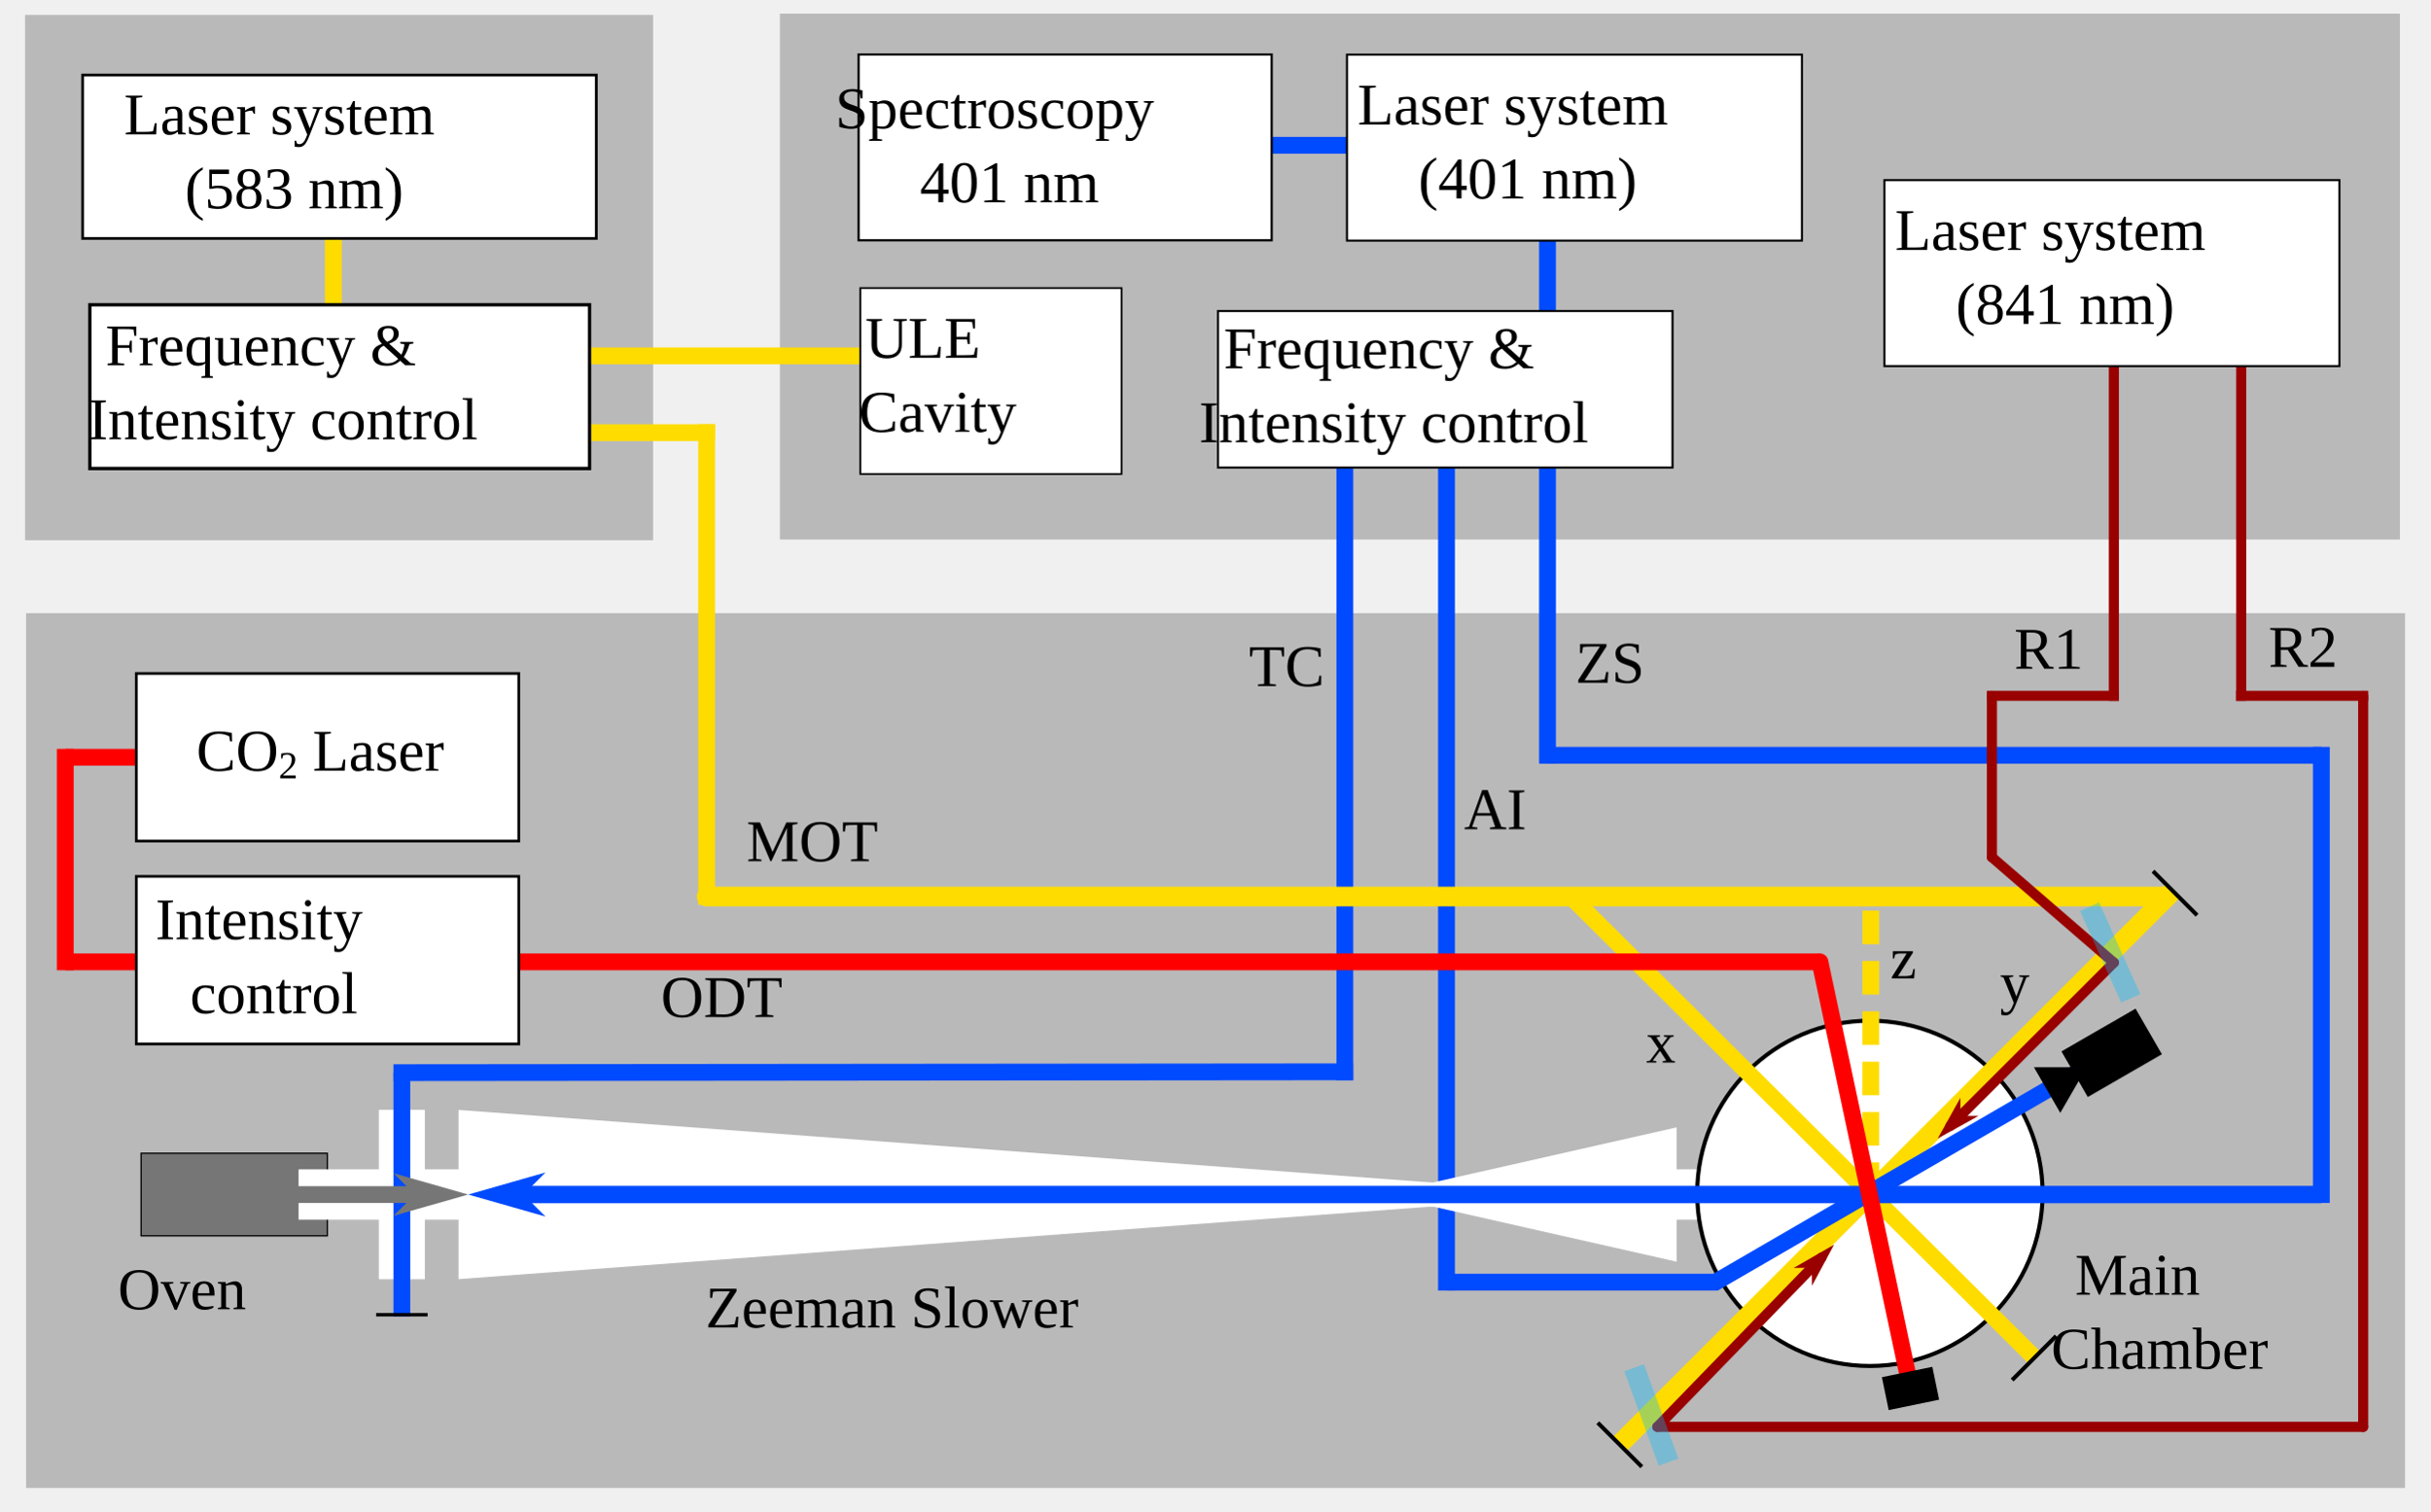
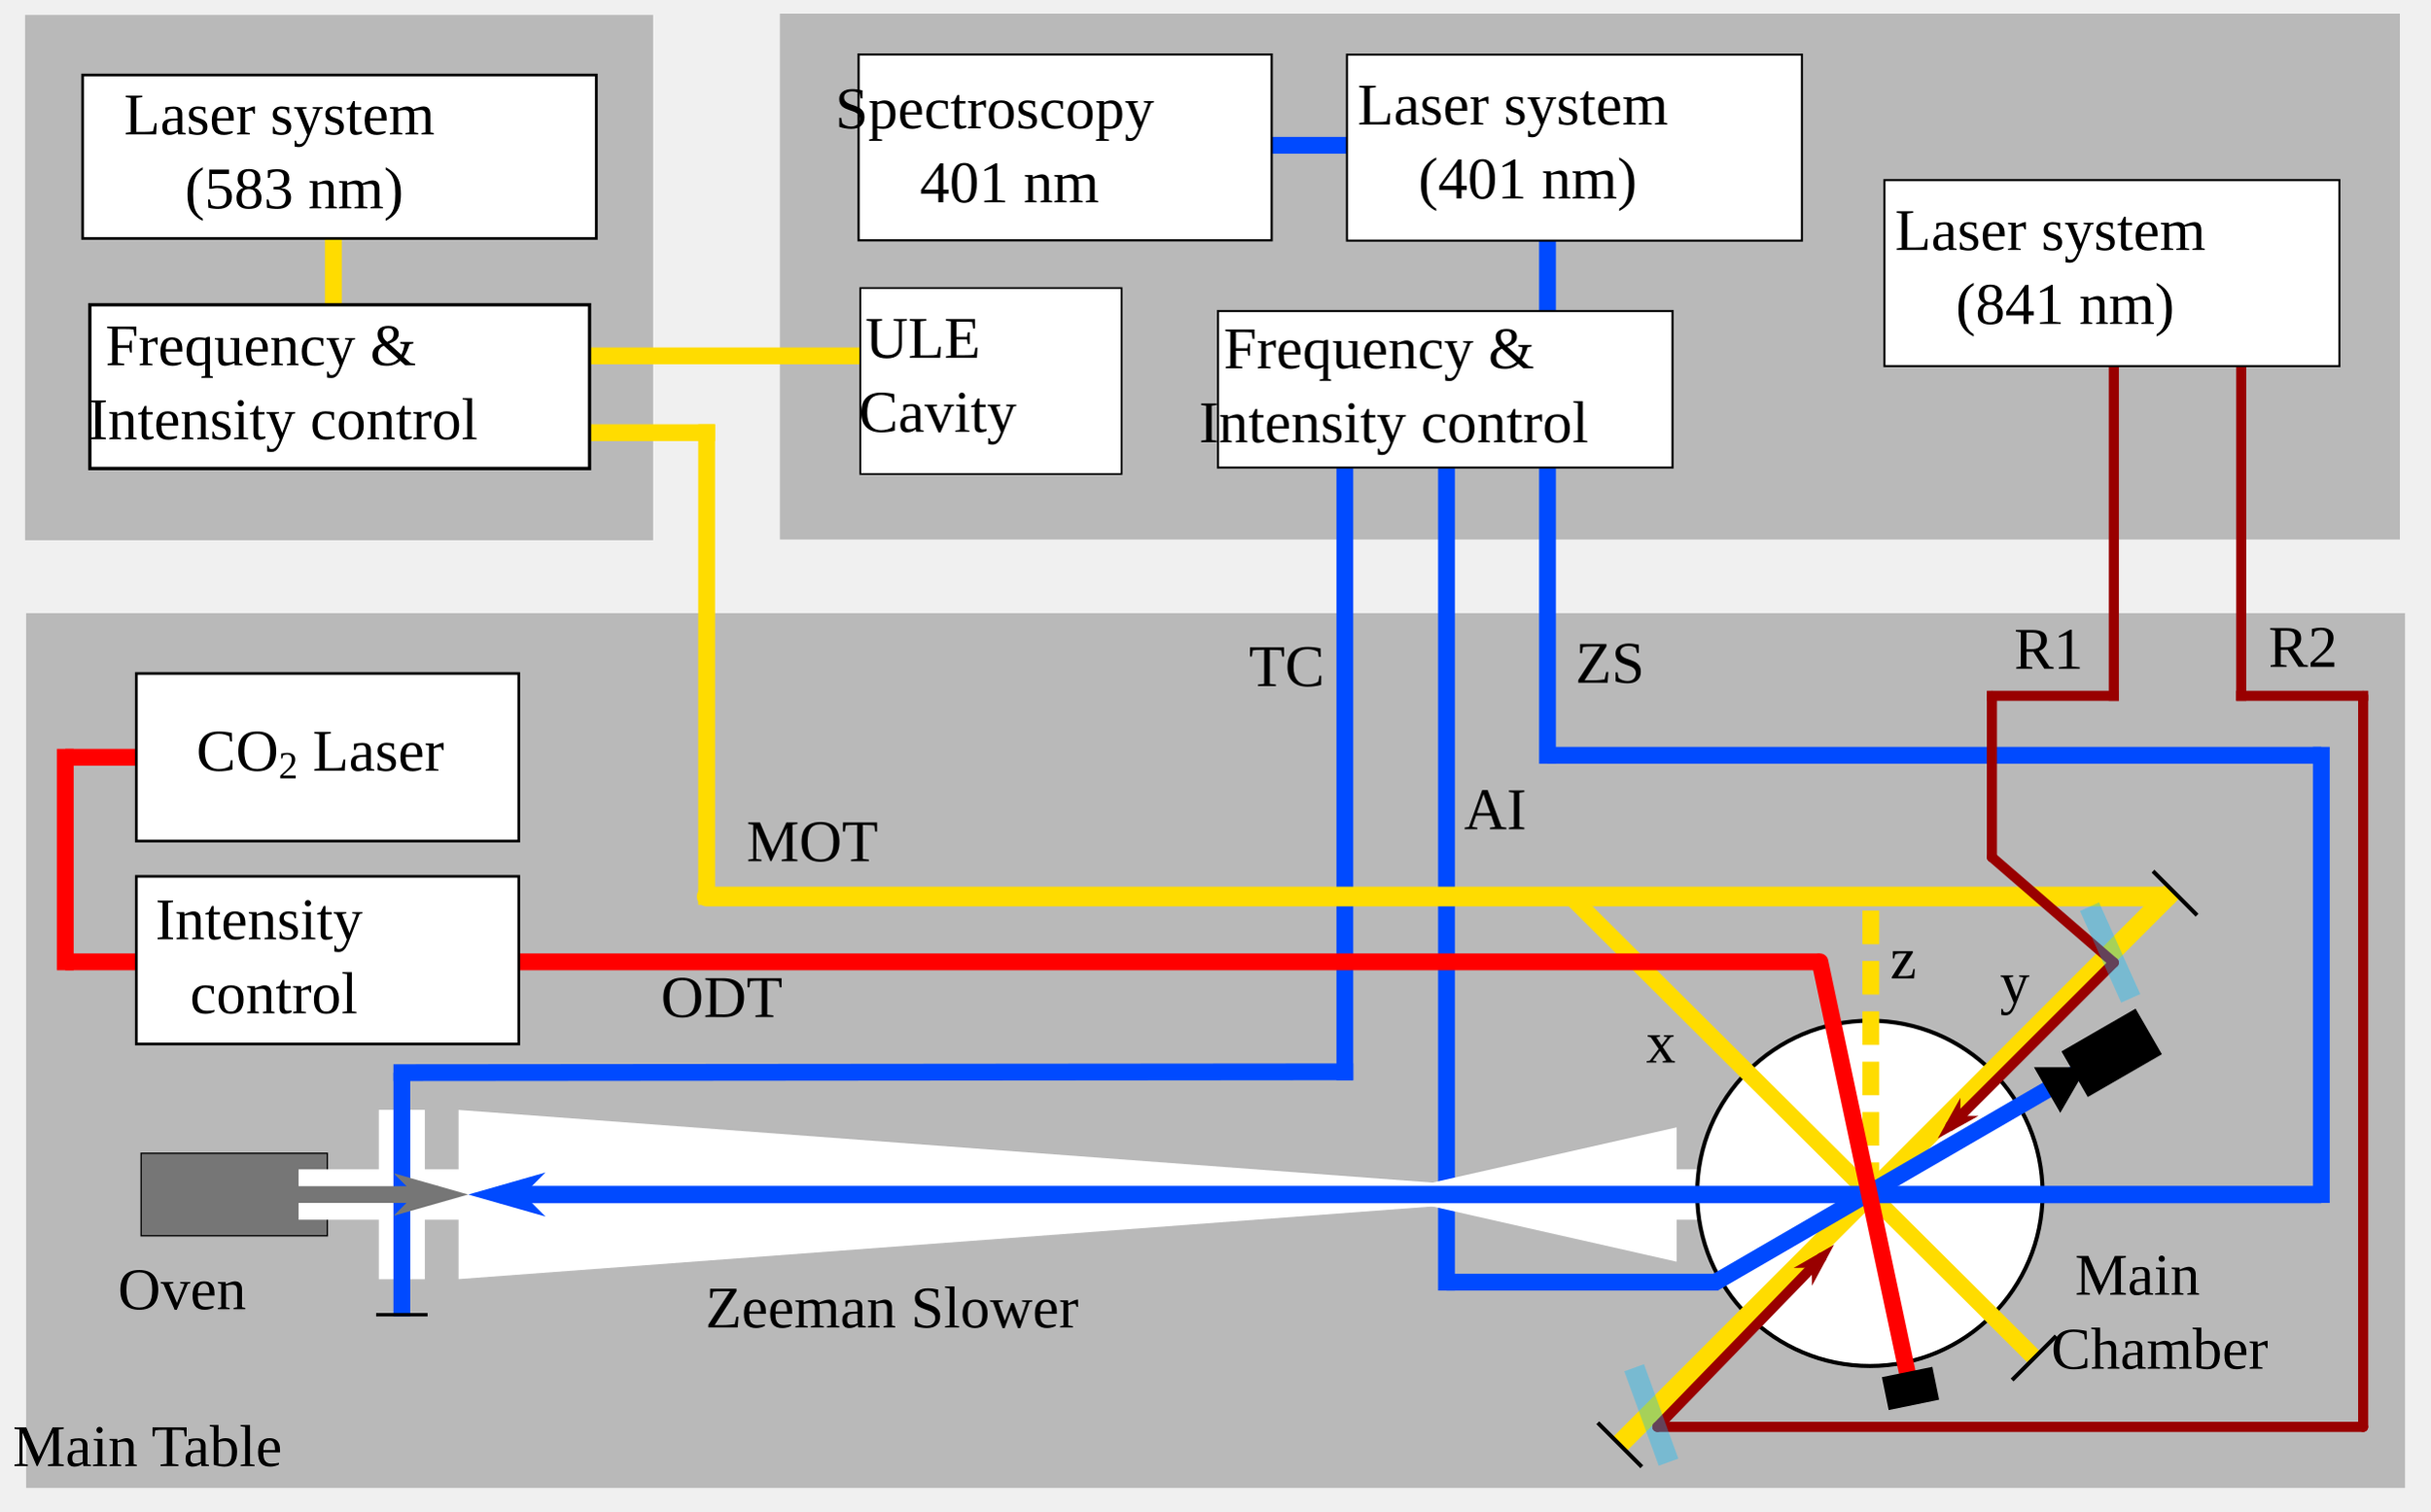
<svg xmlns="http://www.w3.org/2000/svg" version="1.1" id="svg2" viewBox="0 0 564.482 351.25" height="281pt" width="451.586pt">
  <defs id="defs4">
    <marker orient="auto" refY="0" refX="0" id="marker2051" style="overflow:visible">
      <path id="path2049" d="M 0,0 5,-5 -12.5,0 5,5 0,0 Z" style="fill:#990000;fill-opacity:1;fill-rule:evenodd;stroke:#990000;stroke-width:1pt;stroke-opacity:1" transform="matrix(-0.2,0,0,-0.2,-1.2,0)" />
    </marker>
    <marker orient="auto" refY="0" refX="0" id="Arrow1Send" style="overflow:visible">
      <path id="path4999" d="M 0,0 5,-5 -12.5,0 5,5 0,0 Z" style="fill:#767676;fill-opacity:1;fill-rule:evenodd;stroke:#767676;stroke-width:1pt;stroke-opacity:1" transform="matrix(-0.2,0,0,-0.2,-1.2,0)" />
    </marker>
    <marker style="overflow:visible" id="Arrow1Sstart" refX="0" refY="0" orient="auto">
      <path transform="matrix(0.2,0,0,0.2,1.2,0)" style="fill:#004aff;fill-opacity:1;fill-rule:evenodd;stroke:#004aff;stroke-width:1pt;stroke-opacity:1" d="M 0,0 5,-5 -12.5,0 5,5 0,0 Z" id="path4996" />
    </marker>
    <marker orient="auto" refY="0" refX="0" id="marker2051-5" style="overflow:visible">
      <path id="path2049-0" d="M 0,0 5,-5 -12.5,0 5,5 Z" style="fill:#990000;fill-opacity:1;fill-rule:evenodd;stroke:#990000;stroke-width:1pt;stroke-opacity:1" transform="matrix(-0.2,0,0,-0.2,-1.2,0)" />
    </marker>
  </defs>
  <g id="layer3">
    <rect style="opacity:1;fill:#b9b9b9;fill-opacity:1;fill-rule:nonzero;stroke:none;stroke-width:5.285;stroke-miterlimit:4;stroke-dasharray:none;stroke-dashoffset:0;stroke-opacity:1" id="rect4136" width="552.618" height="203.271" x="6.062" y="142.479" />
    <rect style="opacity:1;fill:#b9b9b9;fill-opacity:1;fill-rule:nonzero;stroke:none;stroke-width:4.55;stroke-miterlimit:4;stroke-dasharray:none;stroke-dashoffset:0;stroke-opacity:1" id="rect4138" width="376.323" height="122.19" x="181.164" y="3.172" />
    <rect style="opacity:1;fill:#b9b9b9;fill-opacity:1;fill-rule:nonzero;stroke:none;stroke-width:4.813;stroke-miterlimit:4;stroke-dasharray:none;stroke-dashoffset:0;stroke-opacity:1" id="rect4140" width="122.069" height="145.892" x="3.464" y="-151.711" transform="rotate(90)" />
    <rect y="271.72" x="376.645" height="11.703" width="46.537" id="rect4355-9" style="opacity:1;fill:#ffffff;fill-opacity:1;fill-rule:nonzero;stroke:none;stroke-width:0.318;stroke-miterlimit:4;stroke-dasharray:none;stroke-dashoffset:0;stroke-opacity:1" />
    <path id="path4948-7-9" d="m 336.013,793.109 -4e-5,205.934" style="fill:none;fill-rule:evenodd;stroke:#004aff;stroke-width:3.901;stroke-linecap:square;stroke-linejoin:miter;stroke-miterlimit:4;stroke-dasharray:none;stroke-opacity:1" transform="translate(0,-701.1122)" />
    <path style="opacity:1;fill:#ffffff;fill-opacity:1;fill-rule:nonzero;stroke:none;stroke-width:0.594;stroke-miterlimit:4;stroke-dasharray:none;stroke-dashoffset:0;stroke-opacity:1;paint-order:normal" id="path4349-8" d="m 234.52,976.031 -32.77,18.92 -32.77,18.92 0,-37.839 0,-37.839 32.77,18.92 z" transform="matrix(-1.052543,0,0,-0.4124217,567.3329,680.1093)" />
    <path id="path4948-7-2" d="M 312.399,787.906 V 950.165" style="fill:none;fill-rule:evenodd;stroke:#004aff;stroke-width:3.901;stroke-linecap:square;stroke-linejoin:miter;stroke-miterlimit:4;stroke-dasharray:none;stroke-opacity:1" transform="translate(0,-701.1122)" />
    <circle style="opacity:1;fill:#ffffff;fill-opacity:1;fill-rule:nonzero;stroke:#000000;stroke-width:0.944;stroke-miterlimit:4;stroke-dasharray:none;stroke-dashoffset:0;stroke-opacity:1" id="path4347" cx="434.372" cy="978.406" r="40.117" transform="translate(0,-701.1122)" />
    <path style="fill:none;fill-rule:evenodd;stroke:#ffdc00;stroke-width:3.901;stroke-linecap:butt;stroke-linejoin:miter;stroke-miterlimit:4;stroke-dasharray:none;stroke-opacity:1" d="M 472.704,1016.7 364.894,909.435" id="path4894" transform="translate(0,-701.1122)" />
    <path id="path4902" d="M 377.702,334.139 503.202,208.558" style="fill:none;fill-rule:evenodd;stroke:#ffdc00;stroke-width:4.567;stroke-linecap:square;stroke-linejoin:miter;stroke-miterlimit:4;stroke-dasharray:none;stroke-opacity:1" />
    <path id="path4954" d="M 434.588,979.022 V 909.435" style="fill:none;fill-rule:evenodd;stroke:#ffdc00;stroke-width:3.901;stroke-linecap:butt;stroke-linejoin:miter;stroke-miterlimit:4;stroke-dasharray:7.802,3.901;stroke-opacity:1;stroke-dashoffset:0" transform="translate(0,-701.1122)" />
  </g>
  <g id="layer1" transform="translate(0,-701.1122)">
    <rect y="969.095" x="32.781" height="19.178" width="43.251" id="rect4353" style="opacity:1;fill:#767676;fill-opacity:1;fill-rule:nonzero;stroke:#000000;stroke-width:0.306;stroke-miterlimit:4;stroke-dasharray:none;stroke-dashoffset:0;stroke-opacity:1" />
    <path id="path4874" d="M 77.438,783.8 V 740.783" style="fill:none;fill-rule:evenodd;stroke:#ffdc00;stroke-width:3.901;stroke-linecap:butt;stroke-linejoin:miter;stroke-miterlimit:4;stroke-dasharray:none;stroke-opacity:1" />
    <rect y="959.008" x="87.995" height="39.353" width="10.696" id="rect4357" style="opacity:1;fill:#ffffff;fill-opacity:1;fill-rule:nonzero;stroke:none;stroke-width:0.28;stroke-miterlimit:4;stroke-dasharray:none;stroke-dashoffset:0;stroke-opacity:1" />
    <rect y="972.833" x="69.357" height="11.703" width="46.537" id="rect4355" style="opacity:1;fill:#ffffff;fill-opacity:1;fill-rule:nonzero;stroke:none;stroke-width:0.318;stroke-miterlimit:4;stroke-dasharray:none;stroke-dashoffset:0;stroke-opacity:1" />
    <path style="opacity:1;fill:#ffffff;fill-opacity:1;fill-rule:nonzero;stroke:none;stroke-width:0.594;stroke-miterlimit:4;stroke-dasharray:none;stroke-dashoffset:0;stroke-opacity:1" id="path4349" d="m 234.52,976.031 -32.77,18.92 -32.77,18.92 0,-37.839 0,-37.839 32.77,18.92 z" transform="matrix(4.020284,0,0,0.5195182,-572.8324,471.6187)" />
    <path style="fill:none;fill-rule:evenodd;stroke:#ffdc00;stroke-width:4.567;stroke-linecap:round;stroke-linejoin:miter;stroke-miterlimit:4;stroke-dasharray:none;stroke-opacity:1" d="m 503.438,909.435 -339.289,1.8e-4" id="path4886" />
    <path style="fill:none;fill-rule:evenodd;stroke:#004aff;stroke-width:4.035;stroke-linecap:butt;stroke-linejoin:miter;stroke-miterlimit:4;stroke-dasharray:none;stroke-opacity:1;marker-start:url(#Arrow1Sstart);paint-order:normal" d="M 115.988,978.685 H 539.235" id="path4950" />
    <path style="fill:none;fill-rule:evenodd;stroke:#004aff;stroke-width:3.901;stroke-linecap:butt;stroke-linejoin:miter;stroke-miterlimit:4;stroke-dasharray:none;stroke-opacity:1" d="M 359.476,876.616 H 539.235" id="path4952" />
    <path style="fill:none;fill-rule:evenodd;stroke:#004aff;stroke-width:3.901;stroke-linecap:butt;stroke-linejoin:miter;stroke-miterlimit:4;stroke-dasharray:none;stroke-opacity:1" d="M 482.289,950.444 398.042,999.318" id="path4966" />
    <path style="fill:none;fill-rule:evenodd;stroke:#004aff;stroke-width:3.901;stroke-linecap:butt;stroke-linejoin:miter;stroke-miterlimit:4;stroke-dasharray:none;stroke-opacity:1" d="M 399.119,999.043 H 336.013" id="path4968" />
    <g transform="matrix(0.5298828,-0.305928,0.305928,0.5298828,-91.97912,669.4427)" id="g4976">
      <rect style="opacity:1;fill:#000000;fill-opacity:1;fill-rule:nonzero;stroke:#000000;stroke-width:5.593;stroke-miterlimit:4;stroke-dasharray:none;stroke-dashoffset:0;stroke-opacity:1" id="rect4972" width="26.894" height="14.407" x="585.254" y="859.909" />
      <path style="opacity:1;fill:#000000;fill-opacity:1;fill-rule:nonzero;stroke:#000000;stroke-width:4.532;stroke-miterlimit:4;stroke-dasharray:none;stroke-dashoffset:0;stroke-opacity:1" id="path4974" d="m 583.186,867.113 -5.261,3.038 -5.261,3.038 v -6.075 -6.075 l 5.261,3.038 z" />
    </g>
    <path style="fill:none;fill-rule:evenodd;stroke:#ff0000;stroke-width:3.901;stroke-linecap:square;stroke-linejoin:miter;stroke-miterlimit:4;stroke-dasharray:none;stroke-opacity:1" d="m 15.161,877.076 v 47.538" id="path5244" />
    <path id="path5246" d="M 72.018,877.076 H 15.161" style="fill:none;fill-rule:evenodd;stroke:#ff0000;stroke-width:3.901;stroke-linecap:butt;stroke-linejoin:miter;stroke-miterlimit:4;stroke-dasharray:none;stroke-opacity:1" />
    <path style="fill:none;fill-rule:evenodd;stroke:#004aff;stroke-width:3.901;stroke-linecap:square;stroke-linejoin:miter;stroke-miterlimit:4;stroke-dasharray:none;stroke-opacity:1" d="M 312.399,950.165 93.344,950.361" id="path5635" />
    <path style="fill:none;fill-rule:evenodd;stroke:#004aff;stroke-width:3.901;stroke-linecap:butt;stroke-linejoin:miter;stroke-miterlimit:4;stroke-dasharray:none;stroke-opacity:1" d="m 93.344,950.361 v 56.643" id="path5637" />
    <path style="fill:#767676;fill-opacity:1;fill-rule:evenodd;stroke:#767676;stroke-width:3.901;stroke-linecap:butt;stroke-linejoin:miter;stroke-miterlimit:4;stroke-dasharray:none;stroke-opacity:1;marker-end:url(#Arrow1Send)" d="M 68.628,978.684 H 101.785" id="path5639" />
    <path style="fill:none;fill-rule:evenodd;stroke:#000000;stroke-width:0.78px;stroke-linecap:butt;stroke-linejoin:miter;stroke-opacity:1" d="m 87.363,1006.612 h 11.96" id="path5643" />
    <path style="fill:none;fill-rule:evenodd;stroke:#ffdc00;stroke-width:3.901;stroke-linecap:butt;stroke-linejoin:miter;stroke-miterlimit:4;stroke-dasharray:none;stroke-opacity:1" d="M 245.747,783.8 H 77.438" id="path4886-6" />
    <path style="fill:none;fill-rule:evenodd;stroke:#ffdc00;stroke-width:3.901;stroke-linecap:square;stroke-linejoin:miter;stroke-miterlimit:4;stroke-dasharray:none;stroke-opacity:1" d="M 164.148,801.642 H 79.091" id="path4886-6-1" />
    <path style="fill:none;fill-rule:evenodd;stroke:#ffdc00;stroke-width:3.901;stroke-linecap:square;stroke-linejoin:miter;stroke-miterlimit:4;stroke-dasharray:none;stroke-opacity:1" d="m 164.148,909.435 -2.5e-4,-107.793" id="path4888-8" />
    <path id="path4948-7" d="m 359.476,787.906 v 88.71" style="fill:none;fill-rule:evenodd;stroke:#004aff;stroke-width:3.901;stroke-linecap:square;stroke-linejoin:miter;stroke-miterlimit:4;stroke-dasharray:none;stroke-opacity:1" />
    <text xml:space="preserve" style="font-size:13.75px;line-height:1.25;font-family:'Times New Roman';-inkscape-font-specification:'Times New Roman, ';stroke-width:0.938" x="340.084" y="893.78" id="text1476">
      <tspan id="tspan1474" x="340.084" y="893.78" style="font-size:13.75px;stroke-width:0.938">AI</tspan>
    </text>
    <text xml:space="preserve" style="font-size:13.75px;line-height:1.25;font-family:'Times New Roman';-inkscape-font-specification:'Times New Roman, ';stroke-width:0.938" x="290.119" y="860.534" id="text1510">
      <tspan id="tspan1508" x="290.119" y="860.534" style="font-size:13.75px;stroke-width:0.938">TC</tspan>
    </text>
    <text xml:space="preserve" style="font-size:13.75px;line-height:1.25;font-family:'Times New Roman';-inkscape-font-specification:'Times New Roman, ';stroke-width:0.938" x="365.966" y="859.758" id="text1510-0">
      <tspan id="tspan1508-2" x="365.966" y="859.758" style="font-size:13.75px;stroke-width:0.938">ZS</tspan>
    </text>
    <path id="path4948-7-3" d="m 359.476,734.098 v 53.808" style="fill:none;fill-rule:evenodd;stroke:#004aff;stroke-width:3.901;stroke-linecap:square;stroke-linejoin:miter;stroke-miterlimit:4;stroke-dasharray:none;stroke-opacity:1" />
    <path style="fill:none;fill-rule:evenodd;stroke:#ff0000;stroke-width:3.9;stroke-linecap:round;stroke-linejoin:miter;stroke-miterlimit:4;stroke-dasharray:none;stroke-opacity:1" d="M 443.898,1023.953 422.766,924.614" id="path5244-7" />
    <text xml:space="preserve" style="font-size:13.75px;line-height:1.25;font-family:'Times New Roman';-inkscape-font-specification:'Times New Roman, ';stroke-width:0.938" x="173.409" y="901.223" id="text1476-5">
      <tspan id="tspan1474-9" x="173.409" y="901.223" style="font-size:13.75px;stroke-width:0.938">MOT</tspan>
    </text>
    <path id="path4948-7-22" d="m 539.235,876.616 0,102.069" style="fill:none;fill-rule:evenodd;stroke:#004aff;stroke-width:3.901;stroke-linecap:square;stroke-linejoin:miter;stroke-miterlimit:4;stroke-dasharray:none;stroke-opacity:1" />
    <path style="fill:none;fill-rule:evenodd;stroke:#990000;stroke-width:2.344;stroke-linecap:square;stroke-linejoin:miter;stroke-miterlimit:4;stroke-dasharray:none;stroke-opacity:1" d="m 491.038,785.18 v 77.612" id="path5244-4" />
    <path style="fill:#800000;fill-rule:evenodd;stroke:#990000;stroke-width:2.344;stroke-linecap:square;stroke-linejoin:miter;stroke-miterlimit:4;stroke-dasharray:none;stroke-opacity:1" d="m 520.629,775.713 v 87.08" id="path5244-4-7" />
    <path style="fill:#800000;fill-rule:evenodd;stroke:#990000;stroke-width:2.344;stroke-linecap:round;stroke-linejoin:miter;stroke-miterlimit:4;stroke-dasharray:none;stroke-opacity:1" d="M 384.996,1032.662 H 548.954" id="path5244-4-8" />
    <path style="fill:none;fill-rule:evenodd;stroke:#990000;stroke-width:2.344;stroke-linecap:round;stroke-linejoin:miter;stroke-miterlimit:4;stroke-dasharray:none;stroke-opacity:1;marker-end:url(#marker2051)" d="m 384.996,1032.662 38.138,-39.322" id="path5244-4-8-4" />
    <path style="fill:none;fill-rule:evenodd;stroke:#990000;stroke-width:2.344;stroke-linecap:round;stroke-linejoin:miter;stroke-miterlimit:4;stroke-dasharray:none;stroke-opacity:1;marker-end:url(#marker2051-5)" d="M 491.038,924.795 453.089,962.712" id="path5244-4-8-4-3" />
    <text xml:space="preserve" style="font-size:13.75px;line-height:1.25;font-family:'Times New Roman';-inkscape-font-specification:'Times New Roman, ';stroke-width:0.938" x="163.877" y="1009.576" id="text4990">
      <tspan id="tspan4988" x="163.877" y="1009.576" style="font-size:13.75px;stroke-width:0.938">Zeeman Slower</tspan>
    </text>
    <path style="fill:none;fill-rule:evenodd;stroke:#990000;stroke-width:2.344;stroke-linecap:round;stroke-linejoin:miter;stroke-miterlimit:4;stroke-dasharray:none;stroke-opacity:1" d="m 462.713,862.793 v 37.502" id="path5244-4-6" />
    <path style="fill:none;fill-rule:evenodd;stroke:#990000;stroke-width:2.344;stroke-linecap:square;stroke-linejoin:miter;stroke-miterlimit:4;stroke-dasharray:none;stroke-opacity:1" d="M 491.038,862.793 H 462.713" id="path5244-4-6-1" />
    <path style="fill:none;fill-rule:evenodd;stroke:#990000;stroke-width:2.344;stroke-linecap:round;stroke-linejoin:miter;stroke-miterlimit:4;stroke-dasharray:none;stroke-opacity:1" d="m 462.713,900.295 28.325,24.5" id="path5244-4-6-0" />
    <text xml:space="preserve" style="font-size:13.75px;line-height:1.25;font-family:'Times New Roman';-inkscape-font-specification:'Times New Roman, ';stroke-width:0.938" x="467.89" y="856.5" id="text1510-0-6">
      <tspan id="tspan1508-2-3" x="467.89" y="856.5" style="font-size:13.75px;stroke-width:0.938">R1</tspan>
    </text>
    <text xml:space="preserve" style="font-size:13.75px;line-height:1.25;font-family:'Times New Roman';-inkscape-font-specification:'Times New Roman, ';stroke-width:0.938" x="526.965" y="856.065" id="text1510-0-6-2">
      <tspan x="526.965" y="856.065" style="font-size:13.75px;stroke-width:0.938" id="tspan5073">R2</tspan>
    </text>
    <path style="fill:none;fill-rule:evenodd;stroke:#990000;stroke-width:2.344;stroke-linecap:square;stroke-linejoin:miter;stroke-miterlimit:4;stroke-dasharray:none;stroke-opacity:1" d="M 548.954,862.793 H 520.629" id="path5244-4-6-1-6" />
    <path style="fill:#800000;fill-rule:evenodd;stroke:#990000;stroke-width:2.344;stroke-linecap:round;stroke-linejoin:miter;stroke-miterlimit:4;stroke-dasharray:none;stroke-opacity:1" d="M 548.954,862.793 V 1032.662" id="path5244-4-8-1" />
    <text xml:space="preserve" style="font-size:13.75px;line-height:1.25;font-family:'Times New Roman';-inkscape-font-specification:'Times New Roman, ';stroke-width:0.938" x="50.878" y="1005.336" id="text4990-5">
      <tspan x="50.878" y="1005.336" style="font-size:13.75px;text-align:center;text-anchor:middle;stroke-width:0.938" id="tspan5125">Oven</tspan>
    </text>
    <text xml:space="preserve" style="font-size:20px;line-height:1.25;font-family:'Times New Roman';-inkscape-font-specification:'Times New Roman, ';stroke-width:0.938" x="153.524" y="937.42" id="text5129">
      <tspan id="tspan5127" x="153.524" y="937.42" style="font-size:13.75px;stroke-width:0.938">ODT</tspan>
    </text>
    <text xml:space="preserve" style="font-size:13.75px;line-height:1.25;font-family:'Times New Roman';-inkscape-font-specification:'Times New Roman, ';stroke-width:0.938" x="382.388" y="948.002" id="text1510-3">
      <tspan id="tspan1508-6" x="382.388" y="948.002" style="font-size:13.75px;stroke-width:0.938">x</tspan>
    </text>
    <text xml:space="preserve" style="font-size:13.75px;line-height:1.25;font-family:'Times New Roman';-inkscape-font-specification:'Times New Roman, ';stroke-width:0.938" x="464.582" y="934.076" id="text1510-3-7">
      <tspan id="tspan1508-6-5" x="464.582" y="934.076" style="font-size:13.75px;stroke-width:0.938">y</tspan>
    </text>
    <text xml:space="preserve" style="font-size:13.75px;line-height:1.25;font-family:'Times New Roman';-inkscape-font-specification:'Times New Roman, ';stroke-width:0.938" x="439.085" y="928.454" id="text1510-3-3">
      <tspan id="tspan1508-6-56" x="439.085" y="928.454" style="font-size:13.75px;stroke-width:0.938">z</tspan>
    </text>
    <text xml:space="preserve" style="font-size:13.75px;line-height:1.25;font-family:'Times New Roman';-inkscape-font-specification:'Times New Roman, ';text-align:center;text-anchor:middle;stroke-width:0.938" x="510.278" y="1001.965" id="text4990-3">
      <tspan id="tspan4988-6" x="510.278" y="1001.965" style="font-size:13.75px;text-align:center;text-anchor:middle;stroke-width:0.938">Main </tspan>
      <tspan x="510.278" y="1019.153" style="font-size:13.75px;text-align:center;text-anchor:middle;stroke-width:0.938" id="tspan1005">Chamber</tspan>
    </text>
+     <text xml:space="preserve" style="font-size:13.75px;line-height:1.25;font-family:'Times New Roman';-inkscape-font-specification:'Times New Roman, ';stroke-width:0.938" x="42.837" y="1041.773" id="text4990-5-3">
+       <tspan x="42.837" y="1041.773" style="font-size:13.75px;text-align:center;text-anchor:middle;stroke-width:0.938" id="tspan5125-6">Main Table</tspan>
+     </text>
  </g>
  <g id="layer2">
    <path id="path4962-3" d="M 379.432,33.758 H 247.068" style="fill:none;fill-rule:evenodd;stroke:#004aff;stroke-width:3.901;stroke-linecap:butt;stroke-linejoin:miter;stroke-miterlimit:4;stroke-dasharray:none;stroke-opacity:1" />
    <rect style="opacity:1;fill:#ffffff;fill-opacity:1;fill-rule:nonzero;stroke:#000000;stroke-width:0.476;stroke-miterlimit:4;stroke-dasharray:none;stroke-dashoffset:0;stroke-opacity:1" id="rect4169" width="105.687" height="43.211" x="312.893" y="12.695" />
    <rect style="opacity:1;fill:#ffffff;fill-opacity:1;fill-rule:nonzero;stroke:#000000;stroke-width:0.407;stroke-miterlimit:4;stroke-dasharray:none;stroke-dashoffset:0;stroke-opacity:1" id="rect4171" width="43.201" height="60.685" x="66.934" y="-260.528" transform="rotate(90)" />
    <rect style="opacity:1;fill:#ffffff;fill-opacity:1;fill-rule:nonzero;stroke:#000000;stroke-width:0.492;stroke-miterlimit:4;stroke-dasharray:none;stroke-dashoffset:0;stroke-opacity:1" id="rect4175" width="105.587" height="36.372" x="282.934" y="72.265" />
    <rect style="opacity:1;fill:#ffffff;fill-opacity:1;fill-rule:nonzero;stroke:#000000;stroke-width:0.512;stroke-miterlimit:4;stroke-dasharray:none;stroke-dashoffset:0;stroke-opacity:1" id="rect4173" width="43.175" height="95.962" x="12.662" y="-295.406" transform="rotate(90)" />
    <g id="g7749-3-3" transform="rotate(90,164.5682,145.9895)">
      <text xml:space="preserve" style="font-size:13.75px;line-height:1.25;font-family:'Times New Roman';-inkscape-font-specification:'Times New Roman, ';stroke-width:0.938" x="-80.718" y="101.719" id="text309-6-5" transform="rotate(-90)">
        <tspan x="-80.718" y="101.719" style="font-size:13.75px;text-align:center;text-anchor:middle;stroke-width:0.938" id="tspan361-2">ULE</tspan>
        <tspan x="-80.718" y="118.906" style="font-size:13.75px;text-align:center;text-anchor:middle;stroke-width:0.938" id="tspan1457">Cavity</tspan>
      </text>
    </g>
    <g id="g7749-3-3-9" transform="rotate(90,191.2477,118.3958)">
      <text xml:space="preserve" style="font-size:13.75px;line-height:1.25;font-family:'Times New Roman';-inkscape-font-specification:'Times New Roman, ';stroke-width:0.938" x="-63.111" y="102.653" id="text309-6-5-1" transform="rotate(-90)">
        <tspan x="-63.111" y="102.653" style="font-size:13.75px;text-align:center;text-anchor:middle;stroke-width:0.938" id="tspan412">Spectroscopy</tspan>
        <tspan x="-63.111" y="119.841" style="font-size:13.75px;text-align:center;text-anchor:middle;stroke-width:0.938" id="tspan416">401 nm</tspan>
      </text>
    </g>
    <g id="g7749-3-3-7" transform="rotate(90,251.5453,177.3998)">
      <text xml:space="preserve" style="font-size:13.75px;line-height:1.25;font-family:'Times New Roman';-inkscape-font-specification:'Times New Roman, ';stroke-width:0.938" x="-62.033" y="103.069" id="text309-6-5-0" transform="rotate(-90)">
        <tspan x="-62.033" y="103.069" style="font-size:13.75px;text-align:center;text-anchor:middle;stroke-width:0.938" id="tspan361-2-9">Laser system</tspan>
        <tspan x="-62.033" y="120.256" style="font-size:13.75px;text-align:center;text-anchor:middle;stroke-width:0.938" id="tspan439">(401 nm)</tspan>
      </text>
    </g>
    <rect y="156.491" x="31.662" height="38.946" width="88.846" id="rect5258" style="opacity:1;fill:#ffffff;fill-opacity:1;fill-rule:nonzero;stroke:#000000;stroke-width:0.626;stroke-miterlimit:4;stroke-dasharray:none;stroke-dashoffset:0;stroke-opacity:1" />
    <rect y="-138.515" x="718.537" height="119.32" width="37.969" id="rect4345" style="opacity:1;fill:#ffffff;fill-opacity:1;fill-rule:nonzero;stroke:#000000;stroke-width:0.632;stroke-miterlimit:4;stroke-dasharray:none;stroke-dashoffset:0;stroke-opacity:1" transform="rotate(90,350.5561,-350.5561)" />
    <rect style="opacity:1;fill:#ffffff;fill-opacity:1;fill-rule:nonzero;stroke:#000000;stroke-width:0.78;stroke-miterlimit:4;stroke-dasharray:none;stroke-dashoffset:0;stroke-opacity:1" id="rect4181" width="38.057" height="116.068" x="70.809" y="-136.94" transform="rotate(90)" />
    <g id="g7749" transform="rotate(90,82.55681,63.08019)">
      <text xml:space="preserve" style="font-size:13.75px;line-height:1.25;font-family:'Times New Roman';-inkscape-font-specification:'Times New Roman, ';text-align:center;text-anchor:middle;stroke-width:0.938" x="-67.862" y="104.334" id="text309" transform="rotate(-90)">
        <tspan id="tspan307" x="-67.862" y="104.334" style="font-size:13.75px;text-align:center;text-anchor:middle;stroke-width:0.938">Frequency &amp; </tspan>
        <tspan x="-67.862" y="121.522" style="font-size:13.75px;text-align:center;text-anchor:middle;stroke-width:0.938" id="tspan333">Intensity control</tspan>
      </text>
    </g>
    <g id="g7749-3" transform="rotate(90,115.2177,42.09395)">
      <text xml:space="preserve" style="font-size:13.75px;line-height:1.25;font-family:'Times New Roman';-inkscape-font-specification:'Times New Roman, ';stroke-width:0.938" x="-76.946" y="104.334" id="text309-6" transform="rotate(-90)">
        <tspan x="-76.946" y="104.334" style="font-size:13.75px;text-align:center;text-anchor:middle;stroke-width:0.938" id="tspan333-5">Laser system</tspan>
        <tspan x="-76.946" y="121.522" style="font-size:13.75px;text-align:center;text-anchor:middle;stroke-width:0.938" id="tspan361">(583 nm)</tspan>
      </text>
    </g>
    <g id="g7749-3-3-7-6" transform="rotate(90,197.7986,177.7289)">
      <text xml:space="preserve" style="font-size:13.75px;line-height:1.25;font-family:'Times New Roman';-inkscape-font-specification:'Times New Roman, ';stroke-width:0.938" x="-39.722" y="105.632" id="text309-6-5-0-0" transform="rotate(-90)">
        <tspan x="-39.722" y="105.632" style="font-size:13.75px;text-align:center;text-anchor:middle;stroke-width:0.938" id="tspan439-2">Frequency &amp;</tspan>
        <tspan x="-39.722" y="122.82" style="font-size:13.75px;text-align:center;text-anchor:middle;stroke-width:0.938" id="tspan575">Intensity control</tspan>
      </text>
    </g>
    <text xml:space="preserve" style="font-size:13.75px;line-height:1.25;font-family:'Times New Roman';-inkscape-font-specification:'Times New Roman, ';stroke-width:0.938" x="45.615" y="179.076" id="text1547">
      <tspan id="tspan1545" x="45.615" y="179.076" style="font-size:13.75px;stroke-width:0.938">CO<tspan style="font-size:65%;baseline-shift:sub" id="tspan1549">2</tspan> Laser</tspan>
    </text>
    <path id="path5252" d="m 437.95,323.834 11.714,-2.416" style="fill:none;fill-rule:evenodd;stroke:#000000;stroke-width:7.801;stroke-linecap:butt;stroke-linejoin:miter;stroke-miterlimit:4;stroke-dasharray:none;stroke-opacity:1" />
    <rect style="opacity:1;fill:#ffffff;fill-opacity:1;fill-rule:nonzero;stroke:#000000;stroke-width:0.476;stroke-miterlimit:4;stroke-dasharray:none;stroke-dashoffset:0;stroke-opacity:1" id="rect4169-7" width="105.687" height="43.211" x="437.745" y="41.85" />
    <g id="g7749-3-3-7-3" transform="rotate(90,299.3932,254.4034)">
      <text xml:space="preserve" style="font-size:13.75px;line-height:1.25;font-family:'Times New Roman';-inkscape-font-specification:'Times New Roman, ';stroke-width:0.938" x="-62.033" y="103.069" id="text309-6-5-0-6" transform="rotate(-90)">
        <tspan x="-62.033" y="103.069" style="font-size:13.75px;text-align:center;text-anchor:middle;stroke-width:0.938" id="tspan361-2-9-1">Laser system</tspan>
        <tspan x="-62.033" y="120.256" style="font-size:13.75px;text-align:center;text-anchor:middle;stroke-width:0.938" id="tspan439-29">(841 nm)</tspan>
      </text>
    </g>
    <path id="path5242" d="M 422.766,924.614 H 15.161" style="fill:none;fill-rule:evenodd;stroke:#ff0000;stroke-width:3.901;stroke-linecap:butt;stroke-linejoin:miter;stroke-miterlimit:4;stroke-dasharray:none;stroke-opacity:1" transform="translate(0,-701.1122)" />
    <path id="path4956" d="m 371.158,330.596 10.233,10.233" style="fill:none;fill-rule:evenodd;stroke:#000000;stroke-width:0.944px;stroke-linecap:butt;stroke-linejoin:miter;stroke-opacity:1" />
    <path style="fill:none;fill-rule:evenodd;stroke:#000000;stroke-width:0.944px;stroke-linecap:butt;stroke-linejoin:miter;stroke-opacity:1" d="m 467.408,1021.784 10.233,-10.233" id="path4958" transform="translate(0,-701.1122)" />
    <rect style="opacity:1;fill:#ffffff;fill-opacity:1;fill-rule:nonzero;stroke:#000000;stroke-width:0.626;stroke-miterlimit:4;stroke-dasharray:none;stroke-dashoffset:0;stroke-opacity:1" id="rect4183" width="88.846" height="38.946" x="31.662" y="203.64" />
    <text xml:space="preserve" style="font-size:13.75px;line-height:1.25;font-family:'Times New Roman';-inkscape-font-specification:'Times New Roman, ';stroke-width:0.938" x="72.195" y="218.255" id="text1553">
      <tspan id="tspan1551" x="72.195" y="218.255" style="font-size:13.75px;text-align:center;text-anchor:middle;stroke-width:0.938">Intensity</tspan>
      <tspan x="72.195" y="235.443" style="font-size:13.75px;text-align:center;text-anchor:middle;stroke-width:0.938" id="tspan1555">control</tspan>
    </text>
    <path id="path4956-1" d="m 500.137,202.429 10.233,10.233" style="fill:none;fill-rule:evenodd;stroke:#000000;stroke-width:0.944px;stroke-linecap:butt;stroke-linejoin:miter;stroke-opacity:1" />
    <rect style="opacity:0.35;fill:#00beff;fill-opacity:1;stroke:none;stroke-width:0;stroke-linecap:round;stroke-miterlimit:4;stroke-dasharray:none;stroke-dashoffset:7.705;stroke-opacity:1;paint-order:normal" id="rect1957" width="4.862" height="23.353" x="245.583" y="428.473" transform="rotate(-20)" ry="0" />
    <rect style="opacity:0.35;fill:#00beff;fill-opacity:1;stroke:none;stroke-width:0;stroke-linecap:round;stroke-miterlimit:4;stroke-dasharray:none;stroke-dashoffset:7.705;stroke-opacity:1;paint-order:normal" id="rect1957-9" width="4.862" height="23.353" x="-358.836" y="-414.462" transform="rotate(155.8053)" ry="0" />
  </g>
</svg>
